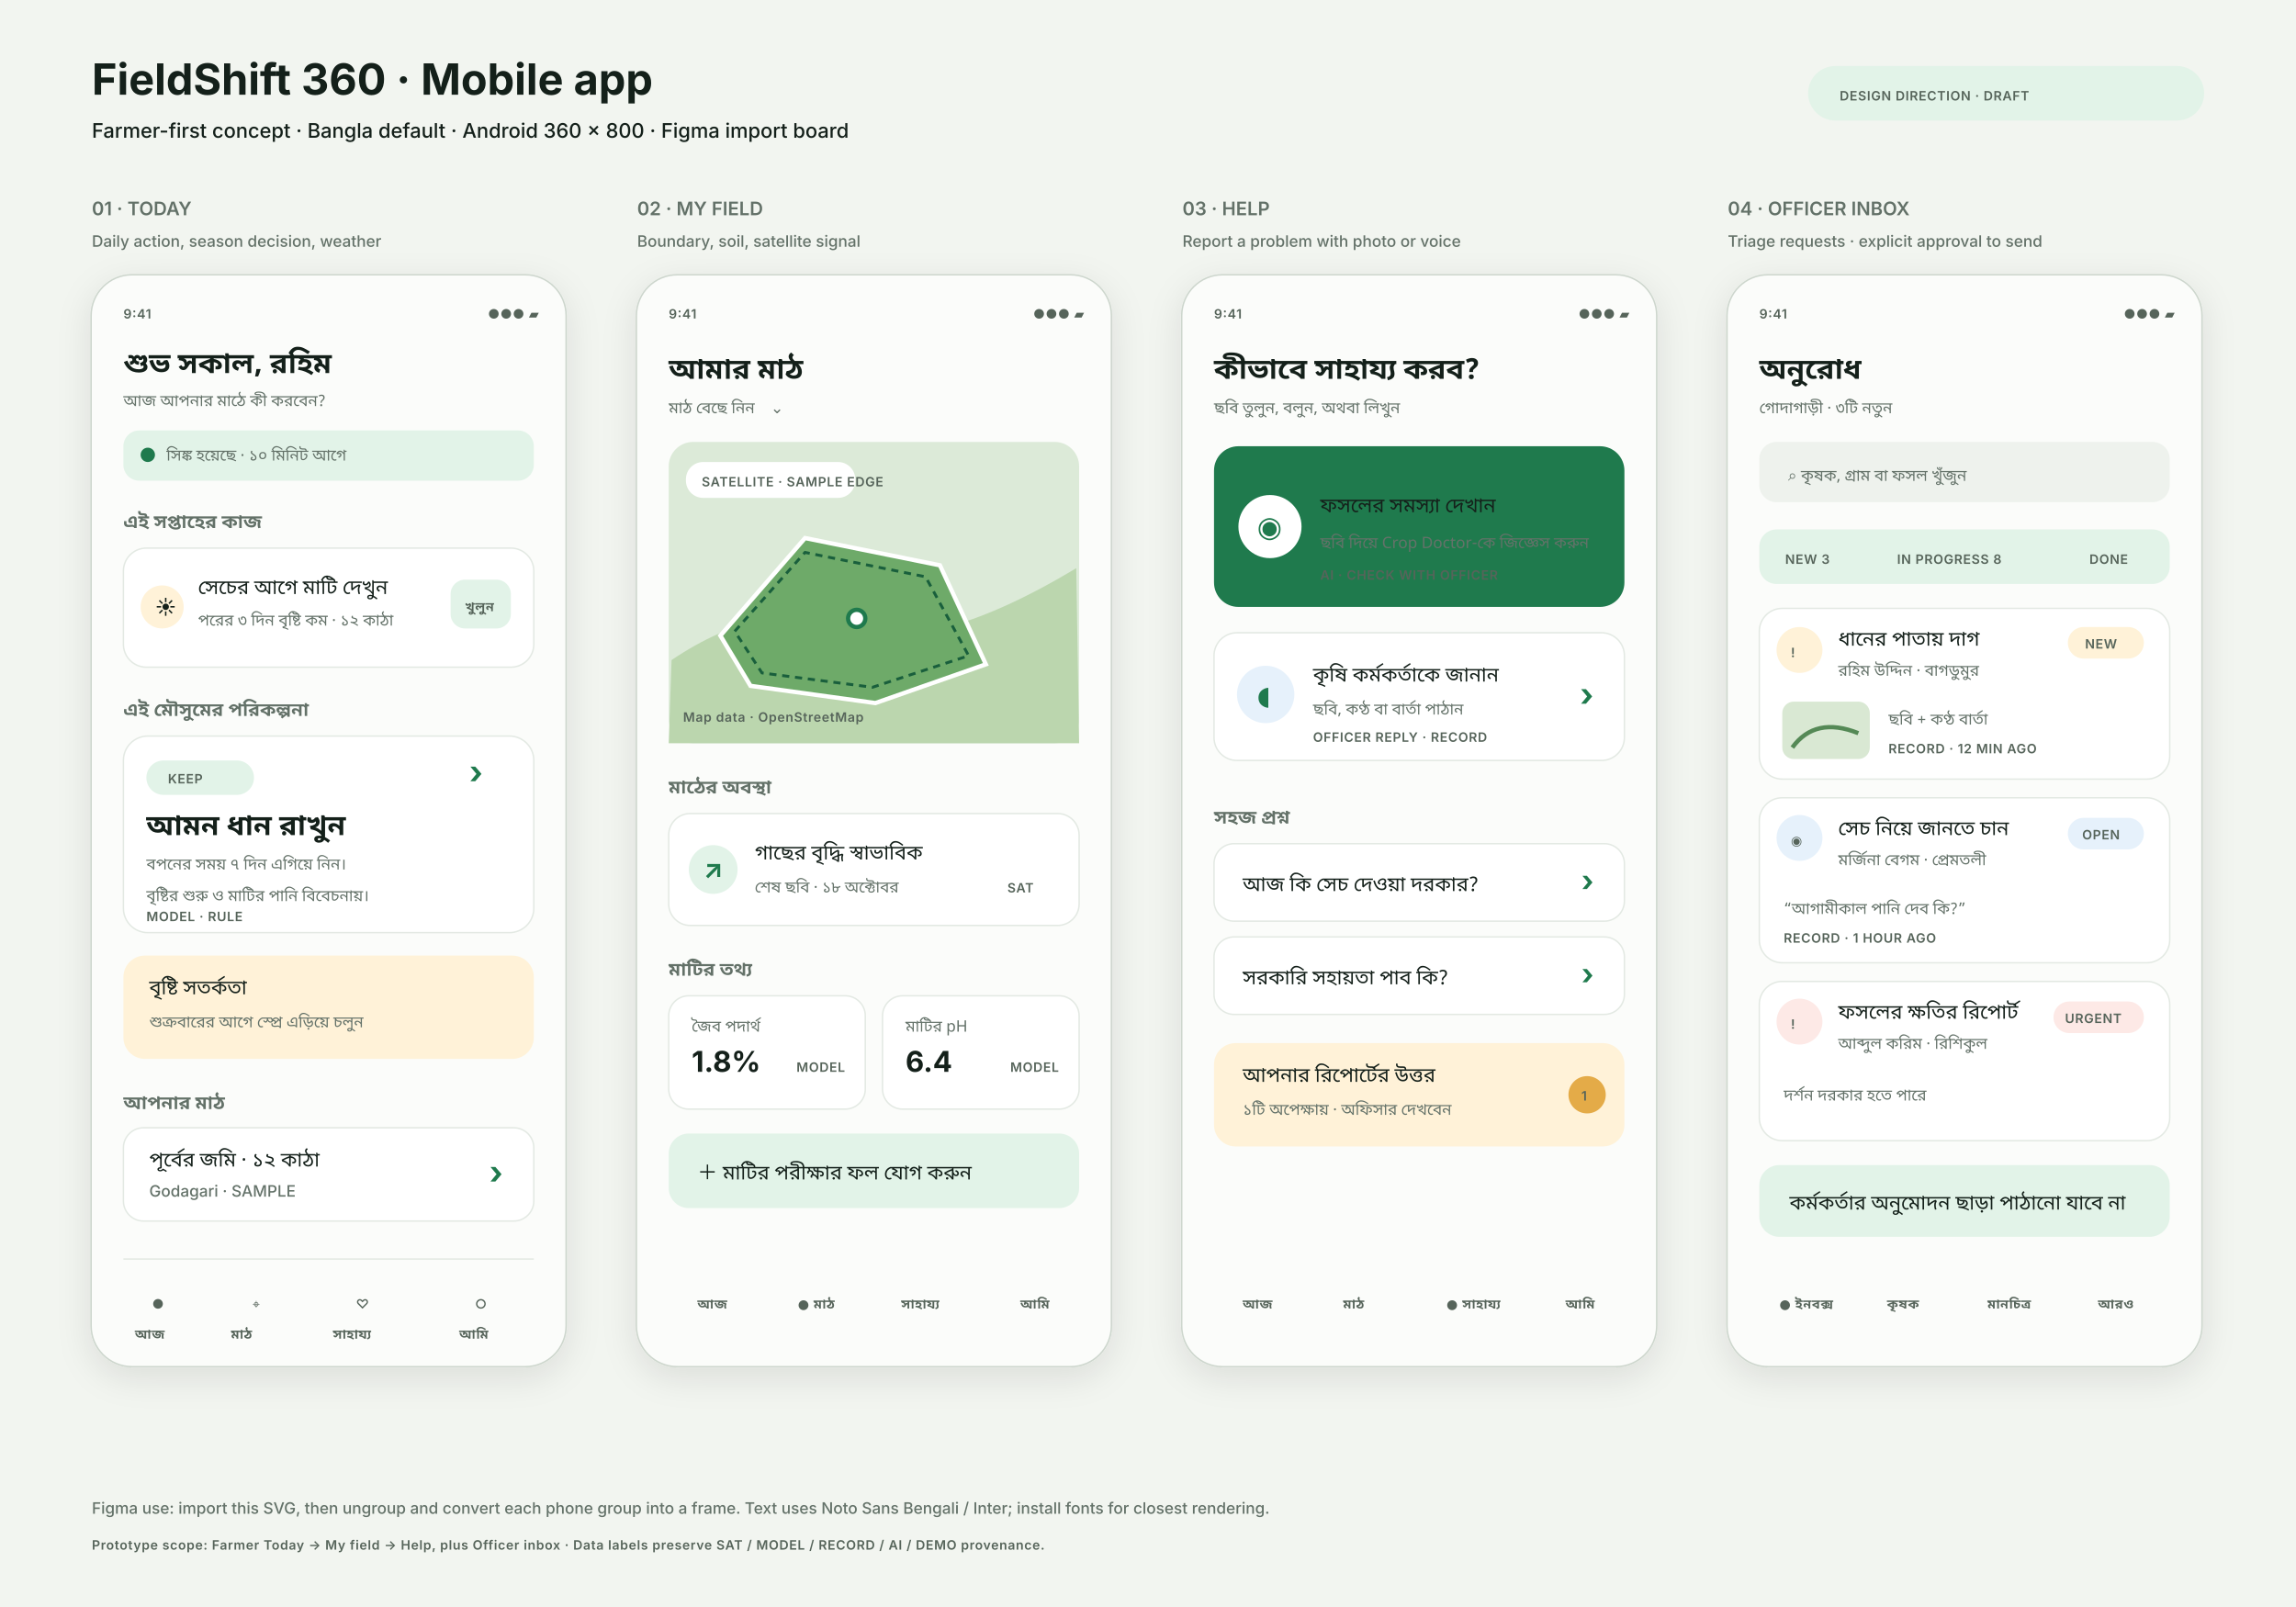
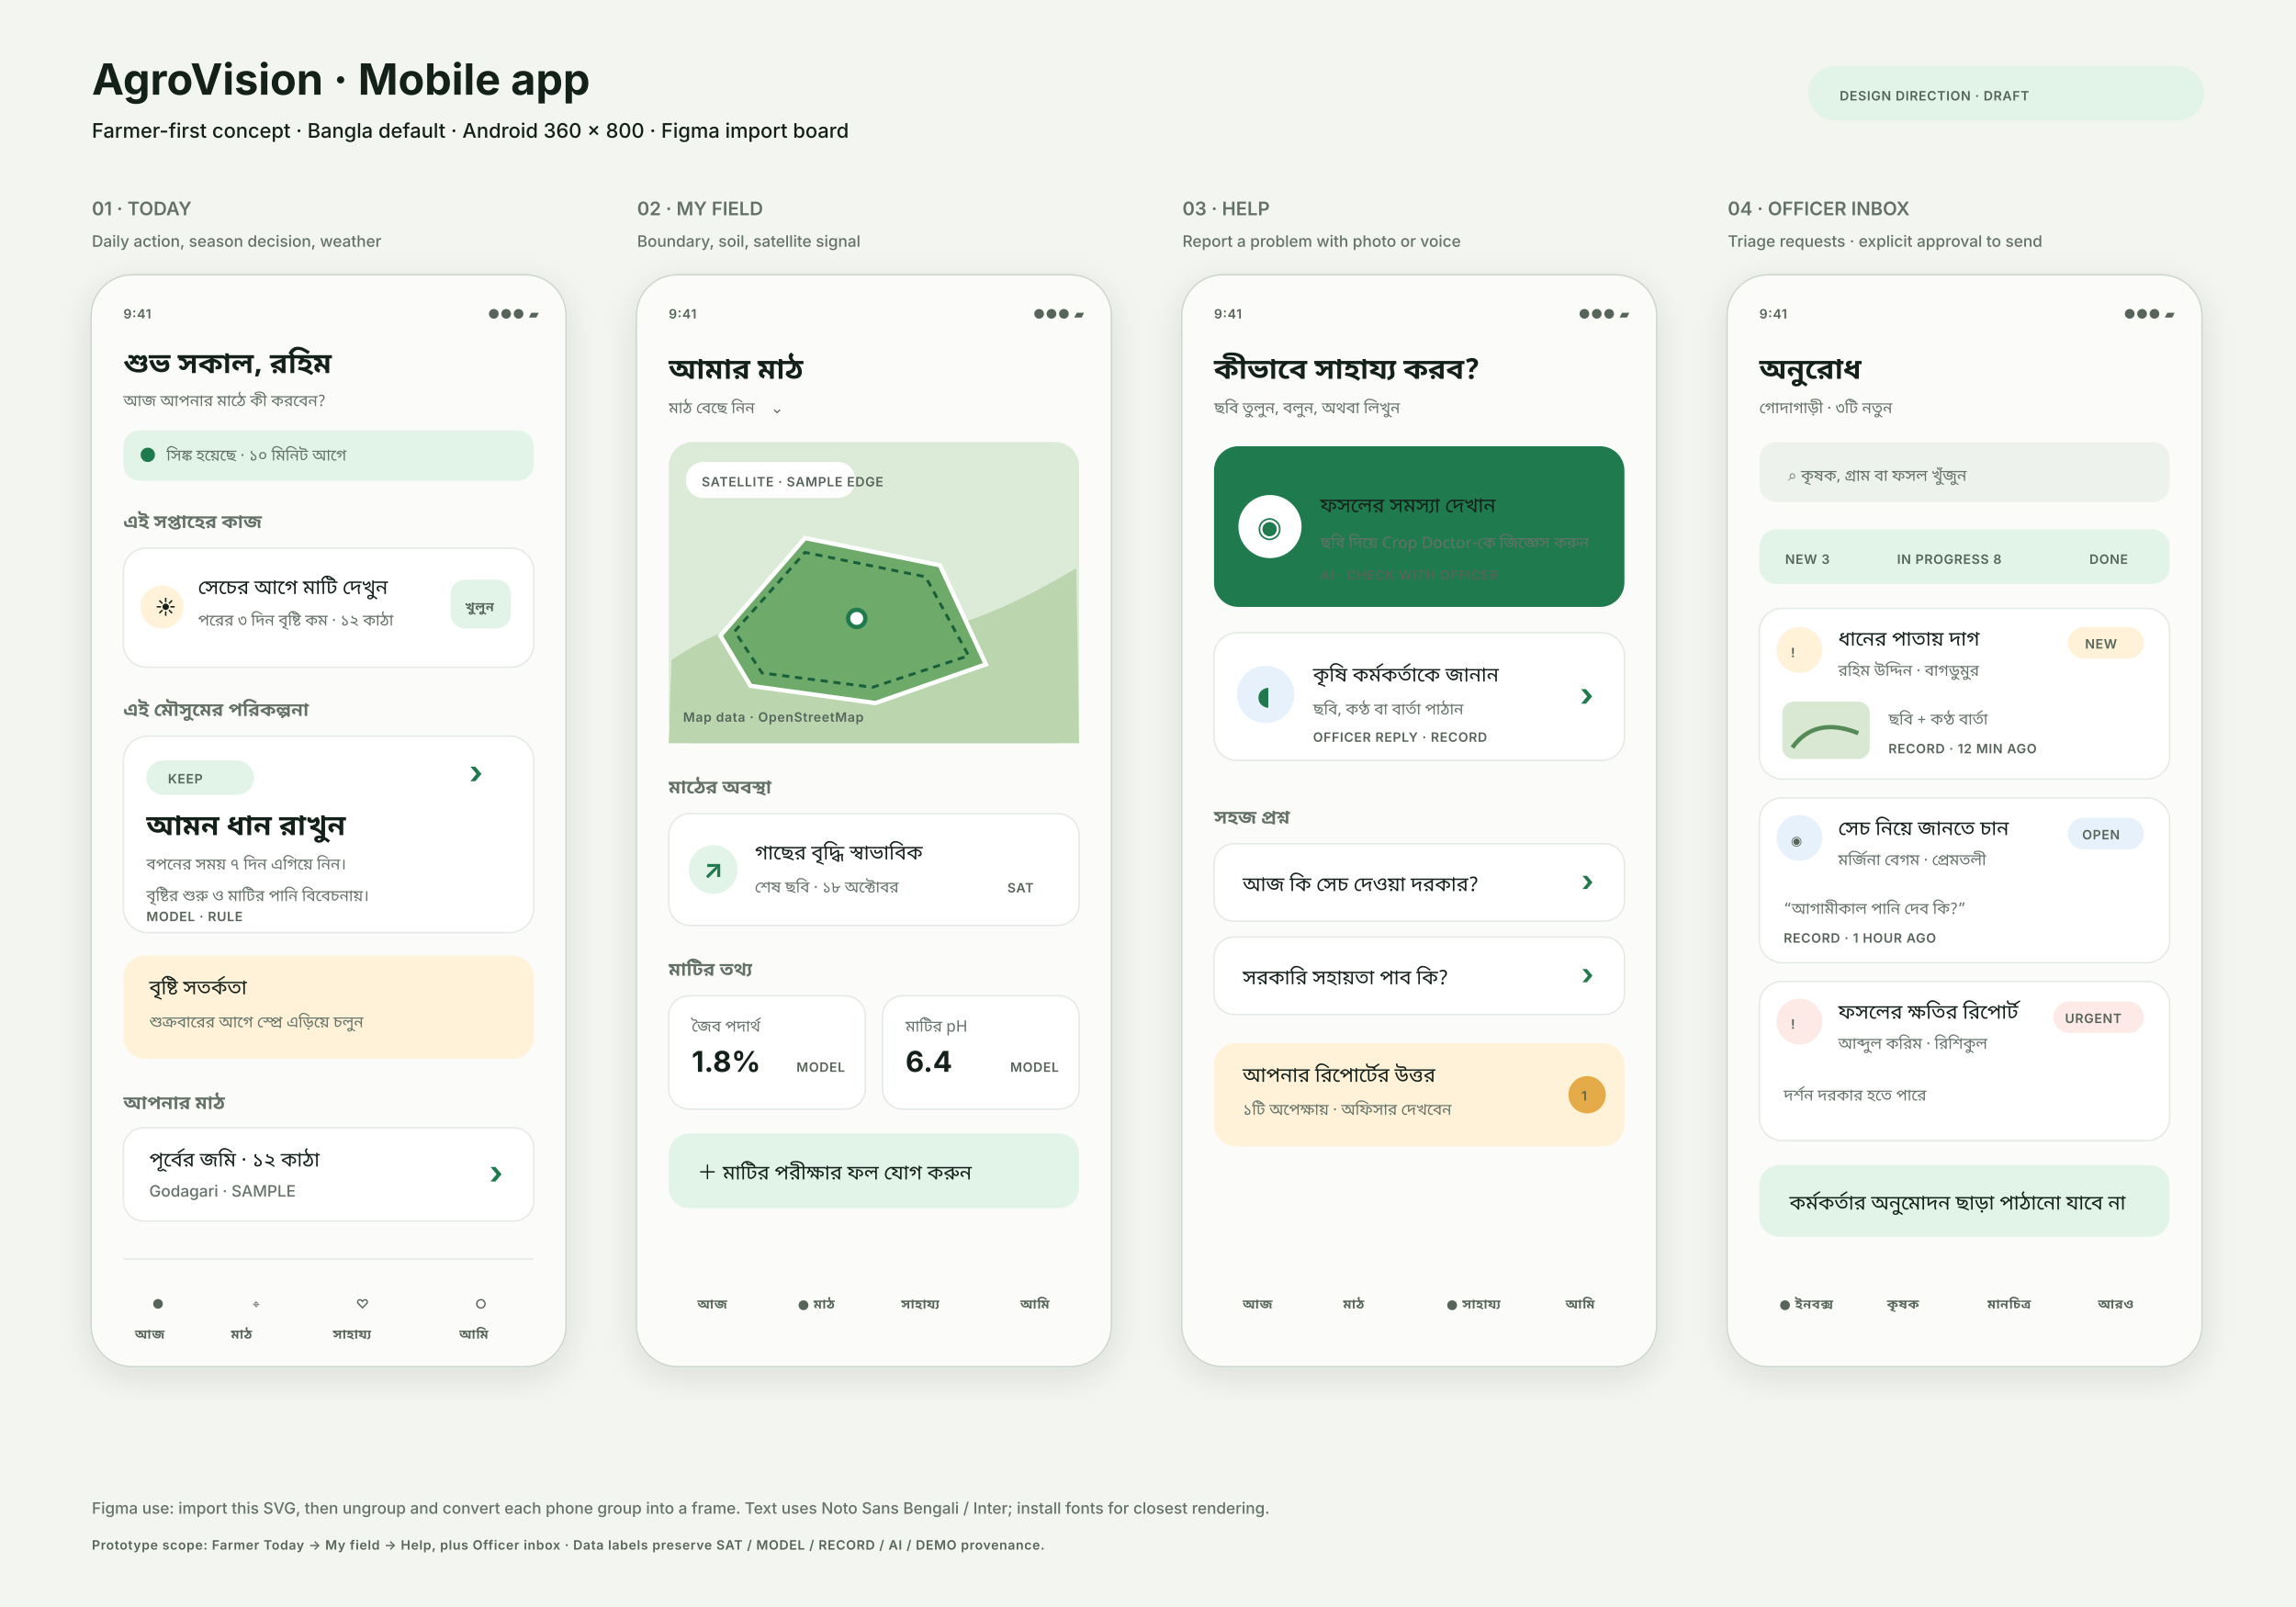
<svg xmlns="http://www.w3.org/2000/svg" width="1600" height="1120" viewBox="0 0 1600 1120">
  <defs>
    <style>
      .bg{fill:#f2f5f0}.panel{fill:#fff}.ink{fill:#14201a}.muted{fill:#647269}.green{fill:#1f7a4d}.greenbg{fill:#e2f3e8}.line{stroke:#e2e8e2}.amberbg{fill:#fff2d8}.bluebg{fill:#e6f1fb}.redbg{fill:#fde9e6}.white{fill:#fff}.label{font:600 13px Inter,'Noto Sans Bengali',sans-serif;fill:#637168}.title{font:700 20px Inter,'Noto Sans Bengali',sans-serif;fill:#14201a}.body{font:500 14px Inter,'Noto Sans Bengali',sans-serif;fill:#14201a}.small{font:500 11px Inter,'Noto Sans Bengali',sans-serif;fill:#647269}.tiny{font:600 9px Inter,sans-serif;fill:#56645a;letter-spacing:.4px}.bn{font-family:'Noto Sans Bengali','Hind Siliguri',sans-serif}.card{fill:#fff;stroke:#e3e9e3;stroke-width:1}.btn{fill:#1f7a4d}.phone{fill:#fff;stroke:#cdd6cd;stroke-width:2}.shadow{filter:url(#shadow)}
    </style>
    <filter id="shadow" x="-20%" y="-20%" width="140%" height="150%">
      <feDropShadow dx="0" dy="7" stdDeviation="12" flood-color="#14201a" flood-opacity=".10" />
    </filter>
  </defs>
  <rect width="1600" height="1120" class="bg" />
-   <text x="64" y="66" class="title" style="font-size:30px">FieldShift 360 · Mobile app</text>
+   <text x="64" y="66" class="title" style="font-size:30px">AgroVision · Mobile app</text>
  <text x="64" y="96" class="body muted">Farmer-first concept · Bangla default · Android 360 × 800 · Figma import board</text>
  <rect x="1260" y="46" width="276" height="38" rx="19" class="greenbg" />
  <text x="1282" y="70" class="tiny green">DESIGN DIRECTION · DRAFT</text>
  <g transform="translate(64 150)">
    <text x="0" y="0" class="label">01 · TODAY</text>
    <text x="0" y="22" class="small">Daily action, season decision, weather</text>
    <g transform="translate(0 42)" class="shadow">
      <rect width="330" height="760" rx="28" class="phone" />
    </g>
    <g transform="translate(0 42)">
      <rect x="0" y="0" width="330" height="760" rx="28" fill="#fbfcfa" />
      <text x="22" y="30" class="tiny">9:41</text>
      <text x="276" y="30" class="tiny">●●●  ▰</text>
      <text x="22" y="68" class="title bn">শুভ সকাল, রহিম</text>
      <text x="22" y="91" class="small bn">আজ আপনার মাঠে কী করবেন?</text>
      <rect x="22" y="108" width="286" height="35" rx="11" class="greenbg" />
      <circle cx="39" cy="125" r="5" class="green" />
      <text x="52" y="129" class="small bn">সিঙ্ক হয়েছে · ১০ মিনিট আগে</text>
      <text x="22" y="176" class="label bn">এই সপ্তাহের কাজ</text>
      <rect x="22" y="190" width="286" height="83" rx="16" class="card" />
      <circle cx="49" cy="231" r="15" class="amberbg" />
      <text x="44" y="236" class="body">☀</text>
      <text x="74" y="222" class="body bn">সেচের আগে মাটি দেখুন</text>
      <text x="74" y="244" class="small bn">পরের ৩ দিন বৃষ্টি কম · ১২ কাঠা</text>
      <rect x="250" y="212" width="42" height="34" rx="10" class="greenbg" />
      <text x="260" y="234" class="tiny green bn">খুলুন</text>
      <text x="22" y="307" class="label bn">এই মৌসুমের পরিকল্পনা</text>
      <rect x="22" y="321" width="286" height="137" rx="17" class="card" />
      <rect x="38" y="338" width="75" height="24" rx="12" class="greenbg" />
      <text x="53" y="354" class="tiny green">KEEP</text>
      <text x="38" y="390" class="title bn">আমন ধান রাখুন</text>
      <text x="38" y="414" class="small bn">বপনের সময় ৭ দিন এগিয়ে নিন।</text>
      <text x="38" y="436" class="small bn">বৃষ্টির শুরু ও মাটির পানি বিবেচনায়।</text>
      <text x="38" y="450" class="tiny">MODEL · RULE</text>
      <text x="263" y="354" class="green" style="font:700 22px Inter">›</text>
      <rect x="22" y="474" width="286" height="72" rx="15" class="amberbg" />
      <text x="40" y="501" class="body bn">বৃষ্টি সতর্কতা</text>
      <text x="40" y="524" class="small bn">শুক্রবারের আগে স্প্রে এড়িয়ে চলুন</text>
      <text x="22" y="581" class="label bn">আপনার মাঠ</text>
      <rect x="22" y="594" width="286" height="65" rx="14" class="card" />
      <text x="40" y="621" class="body bn">পূর্বের জমি · ১২ কাঠা</text>
      <text x="40" y="642" class="small">Godagari · SAMPLE</text>
      <text x="277" y="633" class="green" style="font:700 22px Inter">›</text>
      <rect x="22" y="685" width="286" height="1" fill="#e3e9e3" />
      <text x="42" y="720" class="tiny green">●</text>
      <text x="30" y="741" class="tiny bn">আজ</text>
      <text x="112" y="720" class="tiny muted">⌖</text>
      <text x="97" y="741" class="tiny bn">মাঠ</text>
      <text x="184" y="720" class="tiny muted">♡</text>
      <text x="168" y="741" class="tiny bn">সাহায্য</text>
      <text x="267" y="720" class="tiny muted">○</text>
      <text x="256" y="741" class="tiny bn">আমি</text>
    </g>
  </g>
  <g transform="translate(444 150)">
    <text x="0" y="0" class="label">02 · MY FIELD</text>
    <text x="0" y="22" class="small">Boundary, soil, satellite signal</text>
    <g transform="translate(0 42)" class="shadow">
      <rect width="330" height="760" rx="28" class="phone" />
    </g>
    <g transform="translate(0 42)">
      <rect width="330" height="760" rx="28" fill="#fbfcfa" />
      <text x="22" y="30" class="tiny">9:41</text>
      <text x="276" y="30" class="tiny">●●●  ▰</text>
      <text x="22" y="72" class="title bn">আমার মাঠ</text>
      <text x="22" y="96" class="small bn">মাঠ বেছে নিন　⌄</text>
      <rect x="22" y="116" width="286" height="210" rx="17" fill="#dcead8" />
      <path d="M24 268 Q91 223 146 245 T306 204 L308 326 L22 326Z" fill="#bbd6ae" />
      <path d="M58 251 L117 183 L211 202 L243 271 L166 298 L79 286Z" fill="#6eaa69" stroke="#fff" stroke-width="3" />
      <path d="M68 248 L117 193 L201 210 L231 265 L164 287 L87 277Z" fill="none" stroke="#195f3c" stroke-width="2" stroke-dasharray="5 4" />
      <circle cx="153" cy="239" r="6" fill="#fff" stroke="#1f7a4d" stroke-width="3" />
      <rect x="34" y="130" width="118" height="25" rx="12" fill="#fff" />
      <text x="45" y="147" class="tiny">SATELLITE · SAMPLE EDGE</text>
      <text x="32" y="311" class="tiny">Map data · OpenStreetMap</text>
      <text x="22" y="361" class="label bn">মাঠের অবস্থা</text>
      <rect x="22" y="375" width="286" height="78" rx="15" class="card" />
      <circle cx="53" cy="414" r="17" class="greenbg" />
      <text x="46" y="420" class="green" style="font:700 18px Inter">↗</text>
      <text x="82" y="407" class="body bn">গাছের বৃদ্ধি স্বাভাবিক</text>
      <text x="82" y="430" class="small bn">শেষ ছবি · ১৮ অক্টোবর</text>
      <text x="258" y="430" class="tiny">SAT</text>
      <text x="22" y="488" class="label bn">মাটির তথ্য</text>
      <rect x="22" y="502" width="137" height="79" rx="14" class="card" />
      <text x="38" y="527" class="small bn">জৈব পদার্থ</text>
      <text x="38" y="555" class="title">1.8%</text>
      <text x="111" y="555" class="tiny">MODEL</text>
      <rect x="171" y="502" width="137" height="79" rx="14" class="card" />
      <text x="187" y="527" class="small bn">মাটির pH</text>
      <text x="187" y="555" class="title">6.4</text>
      <text x="260" y="555" class="tiny">MODEL</text>
      <rect x="22" y="598" width="286" height="52" rx="14" class="greenbg" />
      <text x="42" y="630" class="body green bn">＋ মাটির পরীক্ষার ফল যোগ করুন</text>
      <text x="42" y="720" class="tiny muted bn">আজ</text>
      <text x="112" y="720" class="tiny green bn">● মাঠ</text>
      <text x="184" y="720" class="tiny muted bn">সাহায্য</text>
      <text x="267" y="720" class="tiny muted bn">আমি</text>
    </g>
  </g>
  <g transform="translate(824 150)">
    <text x="0" y="0" class="label">03 · HELP</text>
    <text x="0" y="22" class="small">Report a problem with photo or voice</text>
    <g transform="translate(0 42)" class="shadow">
      <rect width="330" height="760" rx="28" class="phone" />
    </g>
    <g transform="translate(0 42)">
      <rect width="330" height="760" rx="28" fill="#fbfcfa" />
      <text x="22" y="30" class="tiny">9:41</text>
      <text x="276" y="30" class="tiny">●●●  ▰</text>
      <text x="22" y="72" class="title bn">কীভাবে সাহায্য করব?</text>
      <text x="22" y="96" class="small bn">ছবি তুলুন, বলুন, অথবা লিখুন</text>
      <rect x="22" y="119" width="286" height="112" rx="17" class="green" />
      <circle cx="61" cy="175" r="22" fill="#fff" />
      <text x="52" y="182" class="green" style="font:700 20px Inter">◉</text>
      <text x="96" y="165" class="white body bn">ফসলের সমস্যা দেখান</text>
      <text x="96" y="190" class="white small bn">ছবি দিয়ে Crop Doctor-কে জিজ্ঞেস করুন</text>
      <text x="96" y="212" class="white tiny">AI · CHECK WITH OFFICER</text>
      <rect x="22" y="249" width="286" height="89" rx="16" class="card" />
      <circle cx="58" cy="292" r="20" class="bluebg" />
      <text x="52" y="299" class="green" style="font:700 18px Inter">◖</text>
      <text x="91" y="283" class="body bn">কৃষি কর্মকর্তাকে জানান</text>
      <text x="91" y="306" class="small bn">ছবি, কণ্ঠ বা বার্তা পাঠান</text>
      <text x="91" y="325" class="tiny">OFFICER REPLY · RECORD</text>
      <text x="277" y="300" class="green" style="font:700 22px Inter">›</text>
      <text x="22" y="382" class="label bn">সহজ প্রশ্ন</text>
      <rect x="22" y="396" width="286" height="54" rx="14" class="card" />
      <text x="42" y="429" class="body bn">আজ কি সেচ দেওয়া দরকার?</text>
      <text x="278" y="429" class="green" style="font:700 20px Inter">›</text>
      <rect x="22" y="461" width="286" height="54" rx="14" class="card" />
      <text x="42" y="494" class="body bn">সরকারি সহায়তা পাব কি?</text>
      <text x="278" y="494" class="green" style="font:700 20px Inter">›</text>
      <rect x="22" y="535" width="286" height="72" rx="15" class="amberbg" />
      <text x="42" y="562" class="body bn">আপনার রিপোর্টের উত্তর</text>
      <text x="42" y="585" class="small bn">১টি অপেক্ষায় · অফিসার দেখবেন</text>
      <circle cx="282" cy="571" r="13" fill="#e4ab48" />
      <text x="278" y="575" class="tiny white">1</text>
      <text x="42" y="720" class="tiny muted bn">আজ</text>
      <text x="112" y="720" class="tiny muted bn">মাঠ</text>
      <text x="184" y="720" class="tiny green bn">● সাহায্য</text>
      <text x="267" y="720" class="tiny muted bn">আমি</text>
    </g>
  </g>
  <g transform="translate(1204 150)">
    <text x="0" y="0" class="label">04 · OFFICER INBOX</text>
    <text x="0" y="22" class="small">Triage requests · explicit approval to send</text>
    <g transform="translate(0 42)" class="shadow">
      <rect width="330" height="760" rx="28" class="phone" />
    </g>
    <g transform="translate(0 42)">
      <rect width="330" height="760" rx="28" fill="#fbfcfa" />
      <text x="22" y="30" class="tiny">9:41</text>
      <text x="276" y="30" class="tiny">●●●  ▰</text>
      <text x="22" y="72" class="title bn">অনুরোধ</text>
      <text x="22" y="96" class="small bn">গোদাগাড়ী · ৩টি নতুন</text>
      <rect x="22" y="116" width="286" height="42" rx="12" fill="#eef2ed" />
      <text x="42" y="143" class="small bn">⌕  কৃষক, গ্রাম বা ফসল খুঁজুন</text>
      <rect x="22" y="177" width="286" height="38" rx="12" class="greenbg" />
      <text x="40" y="201" class="tiny green">NEW  3</text>
      <text x="118" y="201" class="tiny">IN PROGRESS  8</text>
      <text x="252" y="201" class="tiny">DONE</text>
      <rect x="22" y="232" width="286" height="119" rx="16" class="card" />
      <circle cx="50" cy="261" r="16" class="amberbg" />
      <text x="44" y="266" class="tiny">!</text>
      <text x="77" y="258" class="body bn">ধানের পাতায় দাগ</text>
      <text x="77" y="279" class="small bn">রহিম উদ্দিন · বাগডুমুর</text>
      <rect x="237" y="245" width="53" height="22" rx="11" class="amberbg" />
      <text x="249" y="260" class="tiny">NEW</text>
      <rect x="38" y="297" width="61" height="40" rx="8" fill="#d9e8d3" />
      <path d="M45 329 Q61 307 91 319" fill="none" stroke="#558956" stroke-width="3" />
      <text x="112" y="313" class="small bn">ছবি + কণ্ঠ বার্তা</text>
      <text x="112" y="333" class="tiny">RECORD · 12 MIN AGO</text>
      <rect x="22" y="364" width="286" height="115" rx="16" class="card" />
      <circle cx="50" cy="392" r="16" class="bluebg" />
      <text x="44" y="397" class="tiny">◉</text>
      <text x="77" y="390" class="body bn">সেচ নিয়ে জানতে চান</text>
      <text x="77" y="411" class="small bn">মর্জিনা বেগম · প্রেমতলী</text>
      <rect x="237" y="378" width="53" height="22" rx="11" class="bluebg" />
      <text x="247" y="393" class="tiny">OPEN</text>
      <text x="39" y="445" class="small bn">“আগামীকাল পানি দেব কি?”</text>
      <text x="39" y="465" class="tiny">RECORD · 1 HOUR AGO</text>
      <rect x="22" y="492" width="286" height="111" rx="16" class="card" />
      <circle cx="50" cy="520" r="16" class="redbg" />
      <text x="44" y="525" class="tiny">!</text>
      <text x="77" y="518" class="body bn">ফসলের ক্ষতির রিপোর্ট</text>
      <text x="77" y="539" class="small bn">আব্দুল করিম · রিশিকুল</text>
      <rect x="227" y="506" width="63" height="22" rx="11" class="redbg" />
      <text x="235" y="521" class="tiny">URGENT</text>
      <text x="39" y="575" class="small bn">দর্শন দরকার হতে পারে</text>
      <rect x="22" y="620" width="286" height="50" rx="14" class="greenbg" />
      <text x="43" y="651" class="body green bn">কর্মকর্তার অনুমোদন ছাড়া পাঠানো যাবে না</text>
      <text x="36" y="720" class="tiny green bn">● ইনবক্স</text>
      <text x="111" y="720" class="tiny muted bn">কৃষক</text>
      <text x="181" y="720" class="tiny muted bn">মানচিত্র</text>
      <text x="258" y="720" class="tiny muted bn">আরও</text>
    </g>
  </g>
  <text x="64" y="1055" class="small">Figma use: import this SVG, then ungroup and convert each phone group into a frame. Text uses Noto Sans Bengali / Inter; install fonts for closest rendering.</text>
  <text x="64" y="1080" class="tiny">Prototype scope: Farmer Today → My field → Help, plus Officer inbox · Data labels preserve SAT / MODEL / RECORD / AI / DEMO provenance.</text>
</svg>
